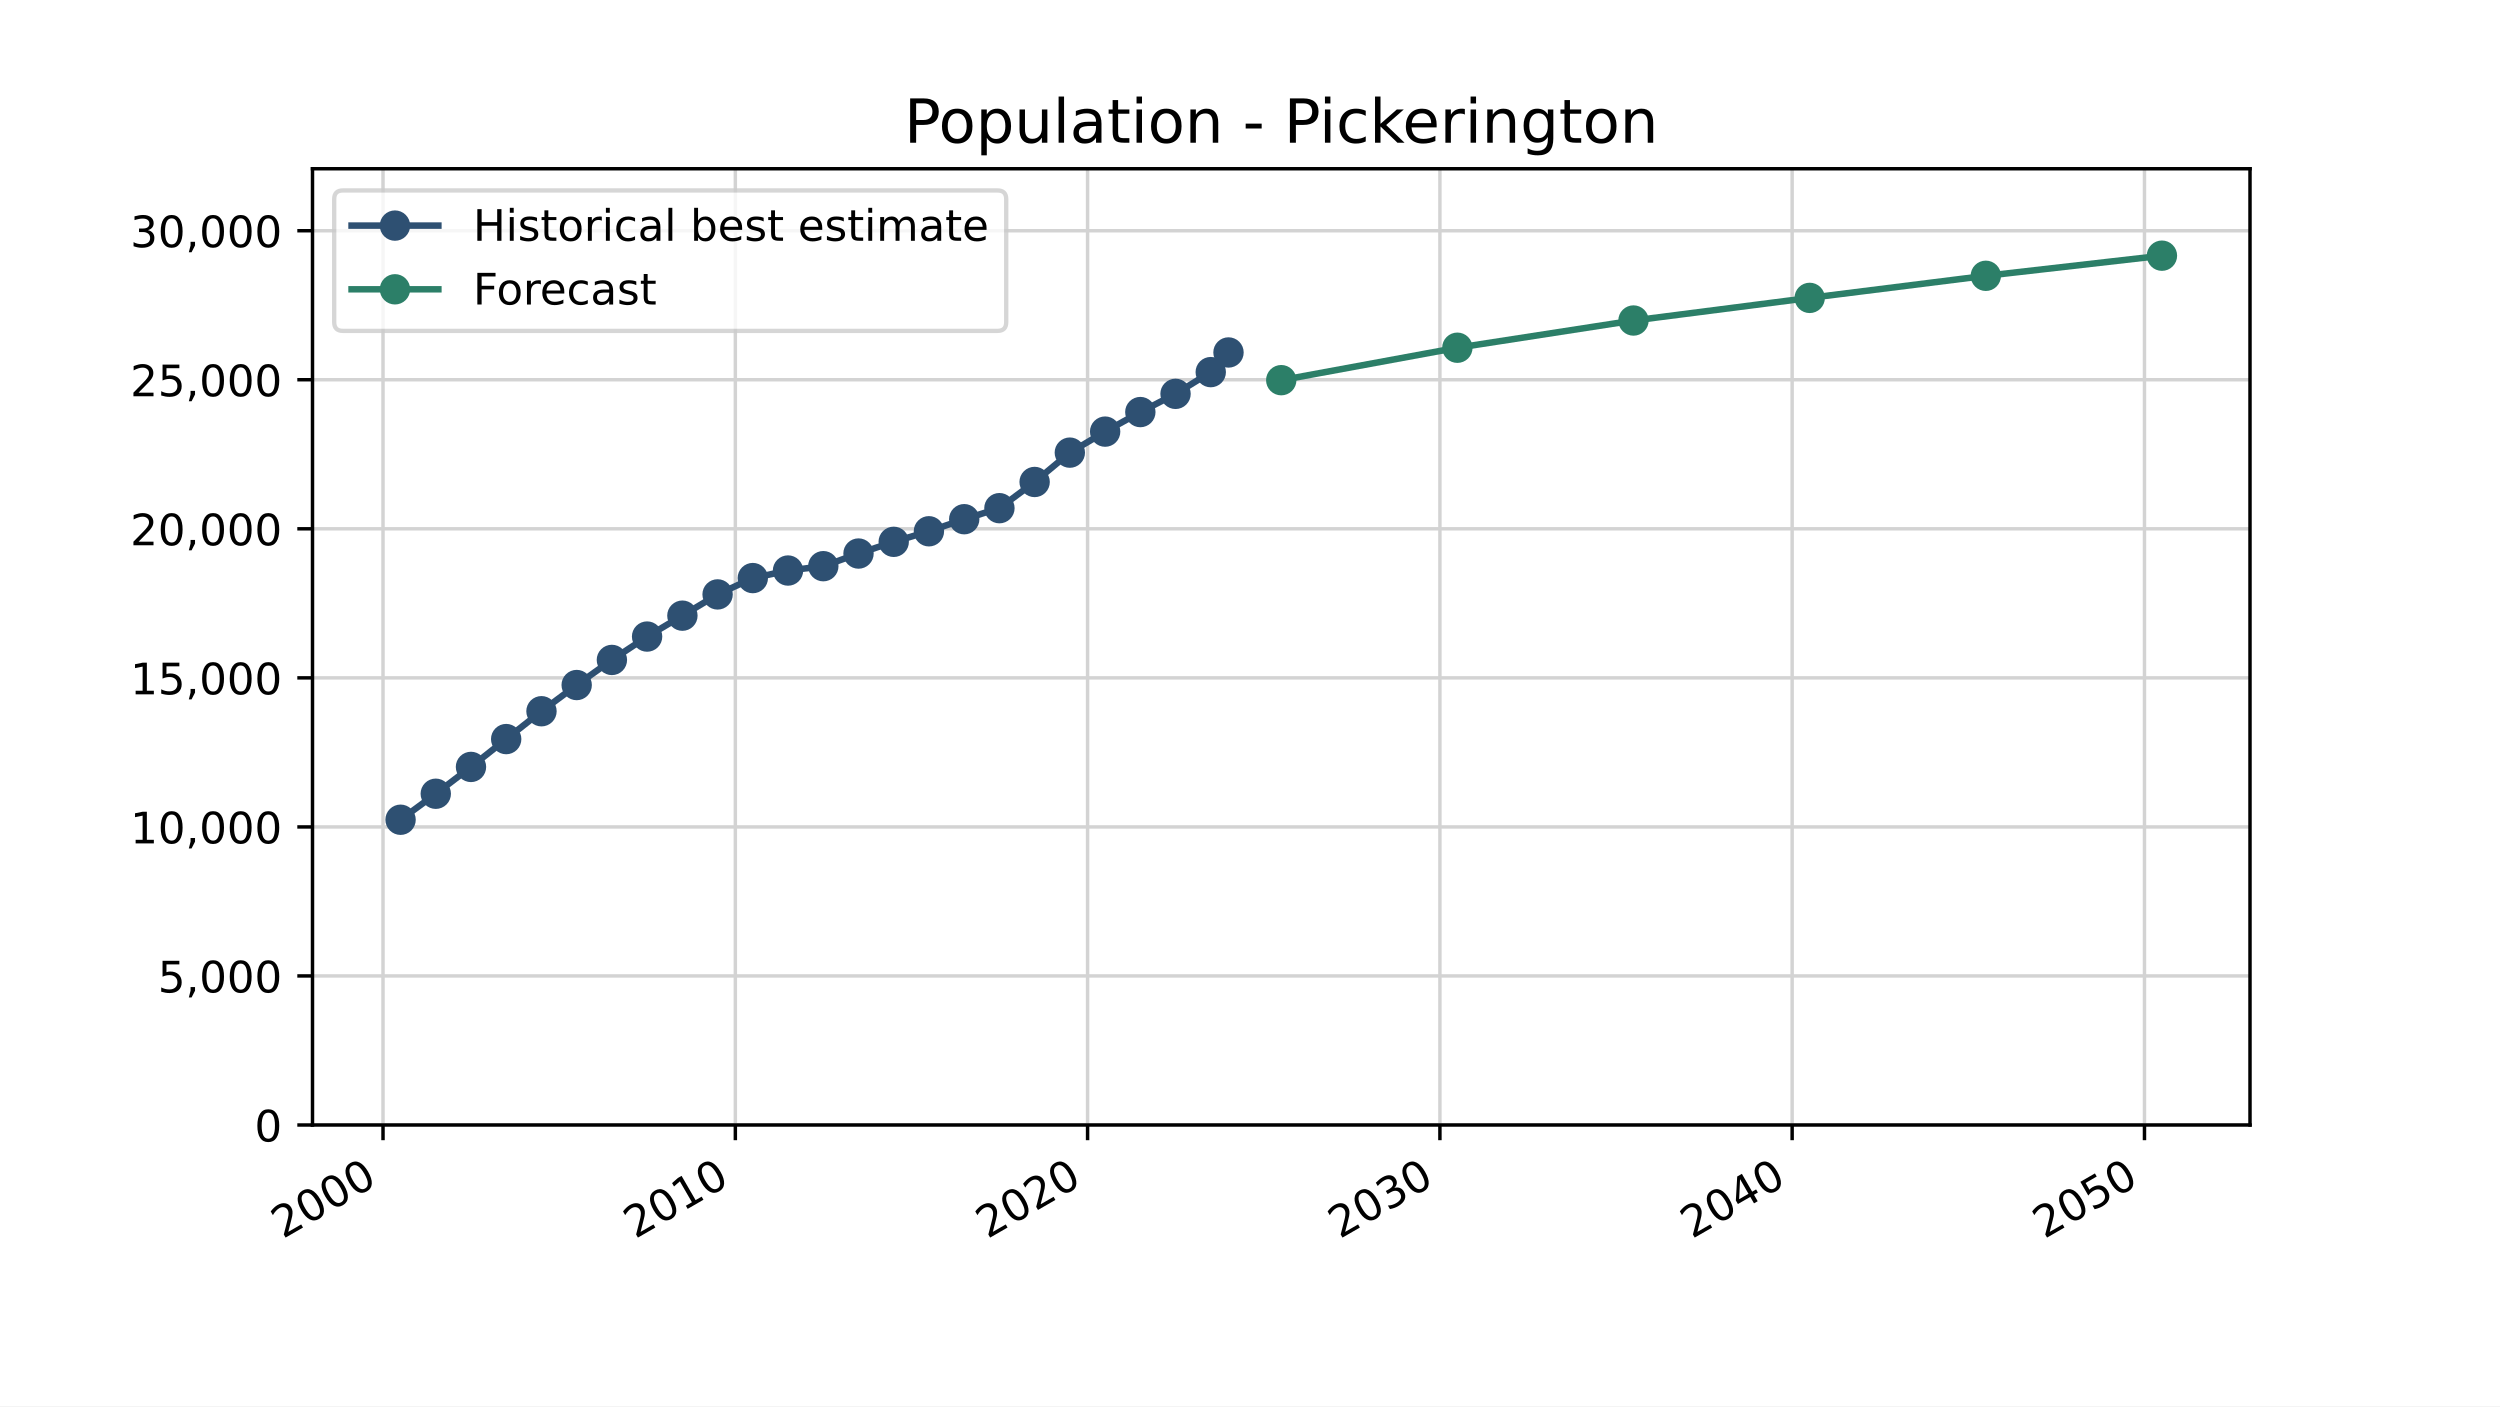
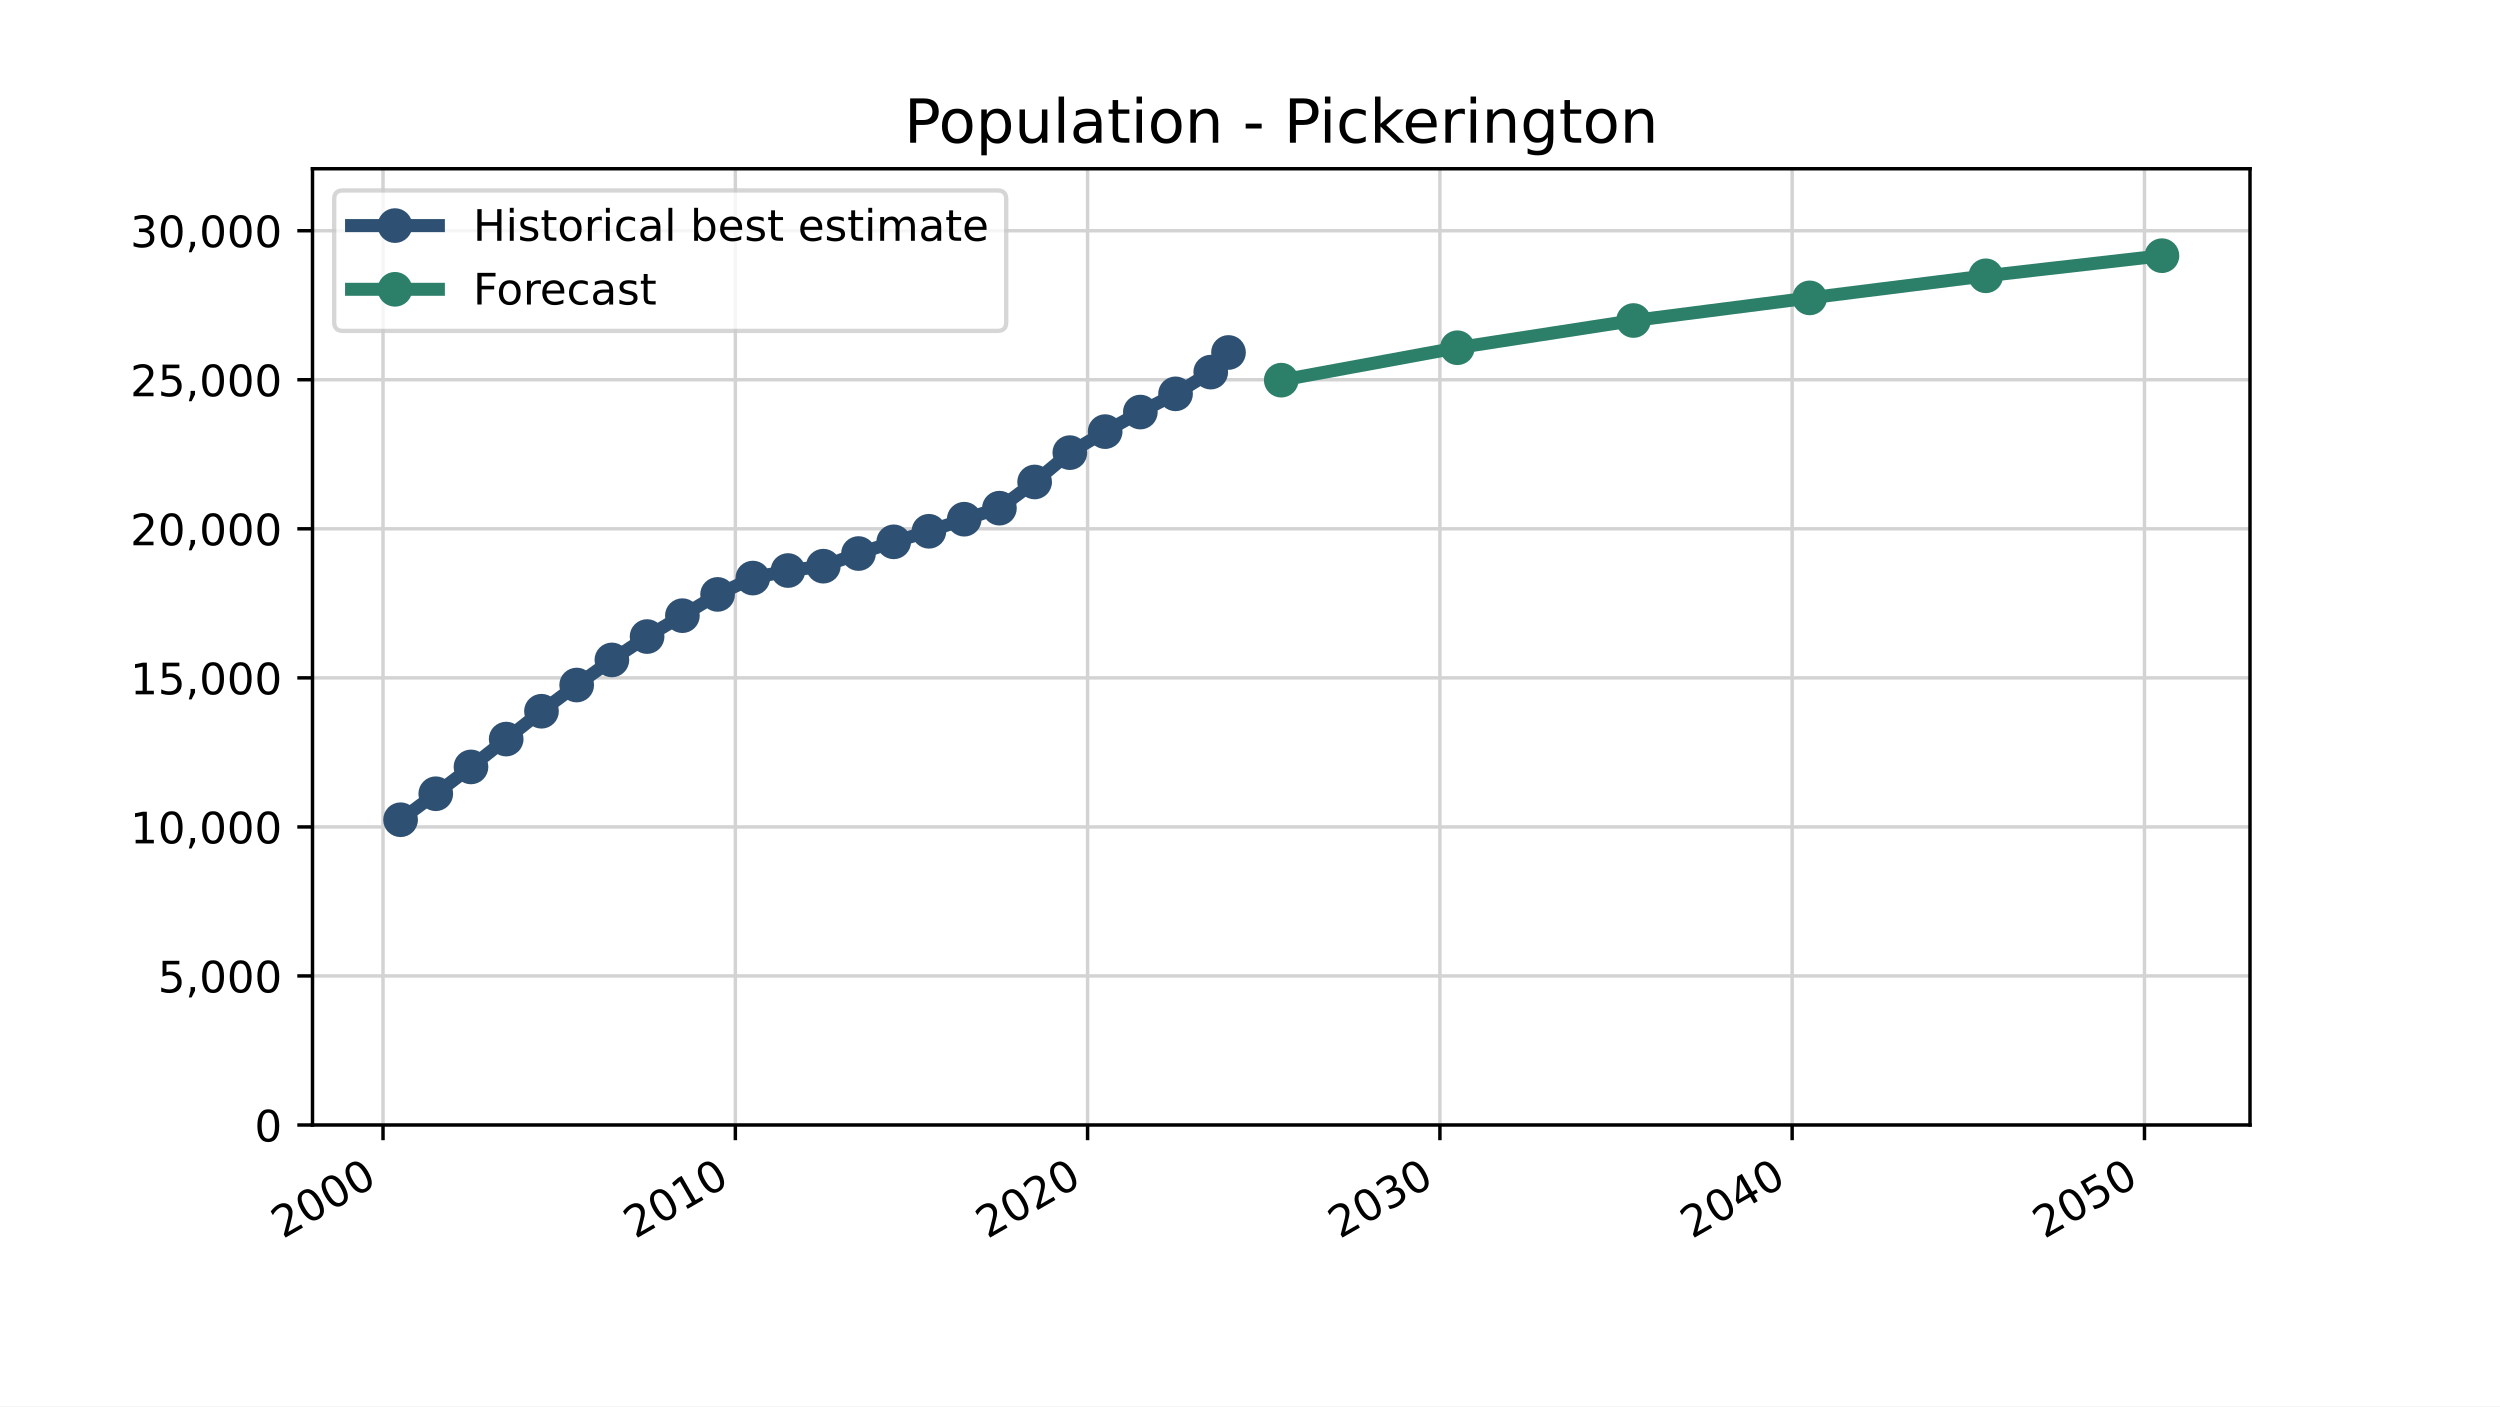
<svg xmlns="http://www.w3.org/2000/svg" xmlns:xlink="http://www.w3.org/1999/xlink" width="576pt" height="324pt" viewBox="0 0 576 324" version="1.1">
  <defs>
    <style type="text/css">*{stroke-linejoin: round; stroke-linecap: butt}</style>
  </defs>
  <g id="figure_1">
    <g id="patch_1">
      <path d="M 0 324  L 576 324  L 576 0  L 0 0  z " style="fill: #ffffff" />
    </g>
    <g id="axes_1">
      <g id="patch_2">
        <path d="M 72 259.2  L 518.4 259.2  L 518.4 38.88  L 72 38.88  z " style="fill: #ffffff" />
      </g>
      <g id="matplotlib.axis_1">
        <g id="xtick_1">
          <g id="line2d_1">
-             <path d="M 88.247 259.2  L 88.247 38.88  " clip-path="url(#pfc9cbbe2e2)" style="fill: none; stroke: #d3d3d3; stroke-width: 0.8; stroke-linecap: square" />
+             <path d="M 88.247 259.2  L 88.247 38.88  " clip-path="url(#p6ef41c0eb7)" style="fill: none; stroke: #d3d3d3; stroke-width: 0.8; stroke-linecap: square" />
          </g>
          <g id="line2d_2">
            <defs>
-               <path id="m7c7df14b4e" d="M 0 0  L 0 3.5  " style="stroke: #000000; stroke-width: 0.8" />
+               <path id="m527f7fe3bf" d="M 0 0  L 0 3.5  " style="stroke: #000000; stroke-width: 0.8" />
            </defs>
            <g>
-               <use xlink:href="#m7c7df14b4e" x="88.247" y="259.2" style="stroke: #000000; stroke-width: 0.8" />
+               <use xlink:href="#m527f7fe3bf" x="88.247" y="259.2" style="stroke: #000000; stroke-width: 0.8" />
            </g>
          </g>
          <g id="text_1">
            <g transform="translate(65.16631 285.5054) rotate(-30) scale(0.1 -0.1)">
              <defs>
                <path id="DejaVuSans-32" d="M 1228 531  L 3431 531  L 3431 0  L 469 0  L 469 531  Q 828 903 1448 1529  Q 2069 2156 2228 2338  Q 2531 2678 2651 2914  Q 2772 3150 2772 3378  Q 2772 3750 2511 3984  Q 2250 4219 1831 4219  Q 1534 4219 1204 4116  Q 875 4013 500 3803  L 500 4441  Q 881 4594 1212 4672  Q 1544 4750 1819 4750  Q 2544 4750 2975 4387  Q 3406 4025 3406 3419  Q 3406 3131 3298 2873  Q 3191 2616 2906 2266  Q 2828 2175 2409 1742  Q 1991 1309 1228 531  z " transform="scale(0.015625)" />
                <path id="DejaVuSans-30" d="M 2034 4250  Q 1547 4250 1301 3770  Q 1056 3291 1056 2328  Q 1056 1369 1301 889  Q 1547 409 2034 409  Q 2525 409 2770 889  Q 3016 1369 3016 2328  Q 3016 3291 2770 3770  Q 2525 4250 2034 4250  z M 2034 4750  Q 2819 4750 3233 4129  Q 3647 3509 3647 2328  Q 3647 1150 3233 529  Q 2819 -91 2034 -91  Q 1250 -91 836 529  Q 422 1150 422 2328  Q 422 3509 836 4129  Q 1250 4750 2034 4750  z " transform="scale(0.015625)" />
              </defs>
              <use xlink:href="#DejaVuSans-32" />
              <use xlink:href="#DejaVuSans-30" x="63.623" />
              <use xlink:href="#DejaVuSans-30" x="127.246" />
              <use xlink:href="#DejaVuSans-30" x="190.869" />
            </g>
          </g>
        </g>
        <g id="xtick_2">
          <g id="line2d_3">
-             <path d="M 169.423 259.2  L 169.423 38.88  " clip-path="url(#pfc9cbbe2e2)" style="fill: none; stroke: #d3d3d3; stroke-width: 0.8; stroke-linecap: square" />
+             <path d="M 169.423 259.2  L 169.423 38.88  " clip-path="url(#p6ef41c0eb7)" style="fill: none; stroke: #d3d3d3; stroke-width: 0.8; stroke-linecap: square" />
          </g>
          <g id="line2d_4">
            <g>
-               <use xlink:href="#m7c7df14b4e" x="169.423" y="259.2" style="stroke: #000000; stroke-width: 0.8" />
+               <use xlink:href="#m527f7fe3bf" x="169.423" y="259.2" style="stroke: #000000; stroke-width: 0.8" />
            </g>
          </g>
          <g id="text_2">
            <g transform="translate(146.3433 285.5054) rotate(-30) scale(0.1 -0.1)">
              <defs>
                <path id="DejaVuSans-31" d="M 794 531  L 1825 531  L 1825 4091  L 703 3866  L 703 4441  L 1819 4666  L 2450 4666  L 2450 531  L 3481 531  L 3481 0  L 794 0  L 794 531  z " transform="scale(0.015625)" />
              </defs>
              <use xlink:href="#DejaVuSans-32" />
              <use xlink:href="#DejaVuSans-30" x="63.623" />
              <use xlink:href="#DejaVuSans-31" x="127.246" />
              <use xlink:href="#DejaVuSans-30" x="190.869" />
            </g>
          </g>
        </g>
        <g id="xtick_3">
          <g id="line2d_5">
-             <path d="M 250.578 259.2  L 250.578 38.88  " clip-path="url(#pfc9cbbe2e2)" style="fill: none; stroke: #d3d3d3; stroke-width: 0.8; stroke-linecap: square" />
+             <path d="M 250.578 259.2  L 250.578 38.88  " clip-path="url(#p6ef41c0eb7)" style="fill: none; stroke: #d3d3d3; stroke-width: 0.8; stroke-linecap: square" />
          </g>
          <g id="line2d_6">
            <g>
-               <use xlink:href="#m7c7df14b4e" x="250.578" y="259.2" style="stroke: #000000; stroke-width: 0.8" />
+               <use xlink:href="#m527f7fe3bf" x="250.578" y="259.2" style="stroke: #000000; stroke-width: 0.8" />
            </g>
          </g>
          <g id="text_3">
            <g transform="translate(227.498 285.5054) rotate(-30) scale(0.1 -0.1)">
              <use xlink:href="#DejaVuSans-32" />
              <use xlink:href="#DejaVuSans-30" x="63.623" />
              <use xlink:href="#DejaVuSans-32" x="127.246" />
              <use xlink:href="#DejaVuSans-30" x="190.869" />
            </g>
          </g>
        </g>
        <g id="xtick_4">
          <g id="line2d_7">
-             <path d="M 331.755 259.2  L 331.755 38.88  " clip-path="url(#pfc9cbbe2e2)" style="fill: none; stroke: #d3d3d3; stroke-width: 0.8; stroke-linecap: square" />
+             <path d="M 331.755 259.2  L 331.755 38.88  " clip-path="url(#p6ef41c0eb7)" style="fill: none; stroke: #d3d3d3; stroke-width: 0.8; stroke-linecap: square" />
          </g>
          <g id="line2d_8">
            <g>
-               <use xlink:href="#m7c7df14b4e" x="331.755" y="259.2" style="stroke: #000000; stroke-width: 0.8" />
+               <use xlink:href="#m527f7fe3bf" x="331.755" y="259.2" style="stroke: #000000; stroke-width: 0.8" />
            </g>
          </g>
          <g id="text_4">
            <g transform="translate(308.675 285.5054) rotate(-30) scale(0.1 -0.1)">
              <defs>
                <path id="DejaVuSans-33" d="M 2597 2516  Q 3050 2419 3304 2112  Q 3559 1806 3559 1356  Q 3559 666 3084 287  Q 2609 -91 1734 -91  Q 1441 -91 1130 -33  Q 819 25 488 141  L 488 750  Q 750 597 1062 519  Q 1375 441 1716 441  Q 2309 441 2620 675  Q 2931 909 2931 1356  Q 2931 1769 2642 2001  Q 2353 2234 1838 2234  L 1294 2234  L 1294 2753  L 1863 2753  Q 2328 2753 2575 2939  Q 2822 3125 2822 3475  Q 2822 3834 2567 4026  Q 2313 4219 1838 4219  Q 1578 4219 1281 4162  Q 984 4106 628 3988  L 628 4550  Q 988 4650 1302 4700  Q 1616 4750 1894 4750  Q 2613 4750 3031 4423  Q 3450 4097 3450 3541  Q 3450 3153 3228 2886  Q 3006 2619 2597 2516  z " transform="scale(0.015625)" />
              </defs>
              <use xlink:href="#DejaVuSans-32" />
              <use xlink:href="#DejaVuSans-30" x="63.623" />
              <use xlink:href="#DejaVuSans-33" x="127.246" />
              <use xlink:href="#DejaVuSans-30" x="190.869" />
            </g>
          </g>
        </g>
        <g id="xtick_5">
          <g id="line2d_9">
-             <path d="M 412.91 259.2  L 412.91 38.88  " clip-path="url(#pfc9cbbe2e2)" style="fill: none; stroke: #d3d3d3; stroke-width: 0.8; stroke-linecap: square" />
+             <path d="M 412.91 259.2  L 412.91 38.88  " clip-path="url(#p6ef41c0eb7)" style="fill: none; stroke: #d3d3d3; stroke-width: 0.8; stroke-linecap: square" />
          </g>
          <g id="line2d_10">
            <g>
-               <use xlink:href="#m7c7df14b4e" x="412.91" y="259.2" style="stroke: #000000; stroke-width: 0.8" />
+               <use xlink:href="#m527f7fe3bf" x="412.91" y="259.2" style="stroke: #000000; stroke-width: 0.8" />
            </g>
          </g>
          <g id="text_5">
            <g transform="translate(389.8297 285.5054) rotate(-30) scale(0.1 -0.1)">
              <defs>
                <path id="DejaVuSans-34" d="M 2419 4116  L 825 1625  L 2419 1625  L 2419 4116  z M 2253 4666  L 3047 4666  L 3047 1625  L 3713 1625  L 3713 1100  L 3047 1100  L 3047 0  L 2419 0  L 2419 1100  L 313 1100  L 313 1709  L 2253 4666  z " transform="scale(0.015625)" />
              </defs>
              <use xlink:href="#DejaVuSans-32" />
              <use xlink:href="#DejaVuSans-30" x="63.623" />
              <use xlink:href="#DejaVuSans-34" x="127.246" />
              <use xlink:href="#DejaVuSans-30" x="190.869" />
            </g>
          </g>
        </g>
        <g id="xtick_6">
          <g id="line2d_11">
-             <path d="M 494.087 259.2  L 494.087 38.88  " clip-path="url(#pfc9cbbe2e2)" style="fill: none; stroke: #d3d3d3; stroke-width: 0.8; stroke-linecap: square" />
+             <path d="M 494.087 259.2  L 494.087 38.88  " clip-path="url(#p6ef41c0eb7)" style="fill: none; stroke: #d3d3d3; stroke-width: 0.8; stroke-linecap: square" />
          </g>
          <g id="line2d_12">
            <g>
-               <use xlink:href="#m7c7df14b4e" x="494.087" y="259.2" style="stroke: #000000; stroke-width: 0.8" />
+               <use xlink:href="#m527f7fe3bf" x="494.087" y="259.2" style="stroke: #000000; stroke-width: 0.8" />
            </g>
          </g>
          <g id="text_6">
            <g transform="translate(471.0067 285.5054) rotate(-30) scale(0.1 -0.1)">
              <defs>
                <path id="DejaVuSans-35" d="M 691 4666  L 3169 4666  L 3169 4134  L 1269 4134  L 1269 2991  Q 1406 3038 1543 3061  Q 1681 3084 1819 3084  Q 2600 3084 3056 2656  Q 3513 2228 3513 1497  Q 3513 744 3044 326  Q 2575 -91 1722 -91  Q 1428 -91 1123 -41  Q 819 9 494 109  L 494 744  Q 775 591 1075 516  Q 1375 441 1709 441  Q 2250 441 2565 725  Q 2881 1009 2881 1497  Q 2881 1984 2565 2268  Q 2250 2553 1709 2553  Q 1456 2553 1204 2497  Q 953 2441 691 2322  L 691 4666  z " transform="scale(0.015625)" />
              </defs>
              <use xlink:href="#DejaVuSans-32" />
              <use xlink:href="#DejaVuSans-30" x="63.623" />
              <use xlink:href="#DejaVuSans-35" x="127.246" />
              <use xlink:href="#DejaVuSans-30" x="190.869" />
            </g>
          </g>
        </g>
      </g>
      <g id="matplotlib.axis_2">
        <g id="ytick_1">
          <g id="line2d_13">
-             <path d="M 72 259.2  L 518.4 259.2  " clip-path="url(#pfc9cbbe2e2)" style="fill: none; stroke: #d3d3d3; stroke-width: 0.8; stroke-linecap: square" />
+             <path d="M 72 259.2  L 518.4 259.2  " clip-path="url(#p6ef41c0eb7)" style="fill: none; stroke: #d3d3d3; stroke-width: 0.8; stroke-linecap: square" />
          </g>
          <g id="line2d_14">
            <defs>
-               <path id="m3e426e1f25" d="M 0 0  L -3.5 0  " style="stroke: #000000; stroke-width: 0.8" />
+               <path id="m63f57c70f0" d="M 0 0  L -3.5 0  " style="stroke: #000000; stroke-width: 0.8" />
            </defs>
            <g>
-               <use xlink:href="#m3e426e1f25" x="72" y="259.2" style="stroke: #000000; stroke-width: 0.8" />
+               <use xlink:href="#m63f57c70f0" x="72" y="259.2" style="stroke: #000000; stroke-width: 0.8" />
            </g>
          </g>
          <g id="text_7">
            <g transform="translate(58.6375 262.9992) scale(0.1 -0.1)">
              <use xlink:href="#DejaVuSans-30" />
            </g>
          </g>
        </g>
        <g id="ytick_2">
          <g id="line2d_15">
-             <path d="M 72 224.859  L 518.4 224.859  " clip-path="url(#pfc9cbbe2e2)" style="fill: none; stroke: #d3d3d3; stroke-width: 0.8; stroke-linecap: square" />
+             <path d="M 72 224.859  L 518.4 224.859  " clip-path="url(#p6ef41c0eb7)" style="fill: none; stroke: #d3d3d3; stroke-width: 0.8; stroke-linecap: square" />
          </g>
          <g id="line2d_16">
            <g>
-               <use xlink:href="#m3e426e1f25" x="72" y="224.859" style="stroke: #000000; stroke-width: 0.8" />
+               <use xlink:href="#m63f57c70f0" x="72" y="224.859" style="stroke: #000000; stroke-width: 0.8" />
            </g>
          </g>
          <g id="text_8">
            <g transform="translate(36.37188 228.6581) scale(0.1 -0.1)">
              <defs>
                <path id="DejaVuSans-2c" d="M 750 794  L 1409 794  L 1409 256  L 897 -744  L 494 -744  L 750 256  L 750 794  z " transform="scale(0.015625)" />
              </defs>
              <use xlink:href="#DejaVuSans-35" />
              <use xlink:href="#DejaVuSans-2c" x="63.623" />
              <use xlink:href="#DejaVuSans-30" x="95.41" />
              <use xlink:href="#DejaVuSans-30" x="159.033" />
              <use xlink:href="#DejaVuSans-30" x="222.656" />
            </g>
          </g>
        </g>
        <g id="ytick_3">
          <g id="line2d_17">
-             <path d="M 72 190.518  L 518.4 190.518  " clip-path="url(#pfc9cbbe2e2)" style="fill: none; stroke: #d3d3d3; stroke-width: 0.8; stroke-linecap: square" />
+             <path d="M 72 190.518  L 518.4 190.518  " clip-path="url(#p6ef41c0eb7)" style="fill: none; stroke: #d3d3d3; stroke-width: 0.8; stroke-linecap: square" />
          </g>
          <g id="line2d_18">
            <g>
-               <use xlink:href="#m3e426e1f25" x="72" y="190.518" style="stroke: #000000; stroke-width: 0.8" />
+               <use xlink:href="#m63f57c70f0" x="72" y="190.518" style="stroke: #000000; stroke-width: 0.8" />
            </g>
          </g>
          <g id="text_9">
            <g transform="translate(30.00937 194.3171) scale(0.1 -0.1)">
              <use xlink:href="#DejaVuSans-31" />
              <use xlink:href="#DejaVuSans-30" x="63.623" />
              <use xlink:href="#DejaVuSans-2c" x="127.246" />
              <use xlink:href="#DejaVuSans-30" x="159.033" />
              <use xlink:href="#DejaVuSans-30" x="222.656" />
              <use xlink:href="#DejaVuSans-30" x="286.279" />
            </g>
          </g>
        </g>
        <g id="ytick_4">
          <g id="line2d_19">
-             <path d="M 72 156.177  L 518.4 156.177  " clip-path="url(#pfc9cbbe2e2)" style="fill: none; stroke: #d3d3d3; stroke-width: 0.8; stroke-linecap: square" />
+             <path d="M 72 156.177  L 518.4 156.177  " clip-path="url(#p6ef41c0eb7)" style="fill: none; stroke: #d3d3d3; stroke-width: 0.8; stroke-linecap: square" />
          </g>
          <g id="line2d_20">
            <g>
-               <use xlink:href="#m3e426e1f25" x="72" y="156.177" style="stroke: #000000; stroke-width: 0.8" />
+               <use xlink:href="#m63f57c70f0" x="72" y="156.177" style="stroke: #000000; stroke-width: 0.8" />
            </g>
          </g>
          <g id="text_10">
            <g transform="translate(30.00937 159.976) scale(0.1 -0.1)">
              <use xlink:href="#DejaVuSans-31" />
              <use xlink:href="#DejaVuSans-35" x="63.623" />
              <use xlink:href="#DejaVuSans-2c" x="127.246" />
              <use xlink:href="#DejaVuSans-30" x="159.033" />
              <use xlink:href="#DejaVuSans-30" x="222.656" />
              <use xlink:href="#DejaVuSans-30" x="286.279" />
            </g>
          </g>
        </g>
        <g id="ytick_5">
          <g id="line2d_21">
-             <path d="M 72 121.836  L 518.4 121.836  " clip-path="url(#pfc9cbbe2e2)" style="fill: none; stroke: #d3d3d3; stroke-width: 0.8; stroke-linecap: square" />
+             <path d="M 72 121.836  L 518.4 121.836  " clip-path="url(#p6ef41c0eb7)" style="fill: none; stroke: #d3d3d3; stroke-width: 0.8; stroke-linecap: square" />
          </g>
          <g id="line2d_22">
            <g>
-               <use xlink:href="#m3e426e1f25" x="72" y="121.836" style="stroke: #000000; stroke-width: 0.8" />
+               <use xlink:href="#m63f57c70f0" x="72" y="121.836" style="stroke: #000000; stroke-width: 0.8" />
            </g>
          </g>
          <g id="text_11">
            <g transform="translate(30.00937 125.6349) scale(0.1 -0.1)">
              <use xlink:href="#DejaVuSans-32" />
              <use xlink:href="#DejaVuSans-30" x="63.623" />
              <use xlink:href="#DejaVuSans-2c" x="127.246" />
              <use xlink:href="#DejaVuSans-30" x="159.033" />
              <use xlink:href="#DejaVuSans-30" x="222.656" />
              <use xlink:href="#DejaVuSans-30" x="286.279" />
            </g>
          </g>
        </g>
        <g id="ytick_6">
          <g id="line2d_23">
-             <path d="M 72 87.495  L 518.4 87.495  " clip-path="url(#pfc9cbbe2e2)" style="fill: none; stroke: #d3d3d3; stroke-width: 0.8; stroke-linecap: square" />
+             <path d="M 72 87.495  L 518.4 87.495  " clip-path="url(#p6ef41c0eb7)" style="fill: none; stroke: #d3d3d3; stroke-width: 0.8; stroke-linecap: square" />
          </g>
          <g id="line2d_24">
            <g>
-               <use xlink:href="#m3e426e1f25" x="72" y="87.495" style="stroke: #000000; stroke-width: 0.8" />
+               <use xlink:href="#m63f57c70f0" x="72" y="87.495" style="stroke: #000000; stroke-width: 0.8" />
            </g>
          </g>
          <g id="text_12">
            <g transform="translate(30.00937 91.29382) scale(0.1 -0.1)">
              <use xlink:href="#DejaVuSans-32" />
              <use xlink:href="#DejaVuSans-35" x="63.623" />
              <use xlink:href="#DejaVuSans-2c" x="127.246" />
              <use xlink:href="#DejaVuSans-30" x="159.033" />
              <use xlink:href="#DejaVuSans-30" x="222.656" />
              <use xlink:href="#DejaVuSans-30" x="286.279" />
            </g>
          </g>
        </g>
        <g id="ytick_7">
          <g id="line2d_25">
-             <path d="M 72 53.154  L 518.4 53.154  " clip-path="url(#pfc9cbbe2e2)" style="fill: none; stroke: #d3d3d3; stroke-width: 0.8; stroke-linecap: square" />
+             <path d="M 72 53.154  L 518.4 53.154  " clip-path="url(#p6ef41c0eb7)" style="fill: none; stroke: #d3d3d3; stroke-width: 0.8; stroke-linecap: square" />
          </g>
          <g id="line2d_26">
            <g>
-               <use xlink:href="#m3e426e1f25" x="72" y="53.154" style="stroke: #000000; stroke-width: 0.8" />
+               <use xlink:href="#m63f57c70f0" x="72" y="53.154" style="stroke: #000000; stroke-width: 0.8" />
            </g>
          </g>
          <g id="text_13">
            <g transform="translate(30.00937 56.95275) scale(0.1 -0.1)">
              <use xlink:href="#DejaVuSans-33" />
              <use xlink:href="#DejaVuSans-30" x="63.623" />
              <use xlink:href="#DejaVuSans-2c" x="127.246" />
              <use xlink:href="#DejaVuSans-30" x="159.033" />
              <use xlink:href="#DejaVuSans-30" x="222.656" />
              <use xlink:href="#DejaVuSans-30" x="286.279" />
            </g>
          </g>
        </g>
      </g>
      <g id="line2d_27">
-         <path d="M 92.291 188.869  L 100.402 182.88  L 108.513 176.699  L 116.624 170.284  L 124.757 163.869  L 132.868 157.832  L 140.979 152.049  L 149.09 146.664  L 157.224 141.85  L 165.335 136.953  L 173.446 133.189  L 181.557 131.451  L 189.69 130.448  L 197.801 127.536  L 205.912 124.837  L 214.023 122.406  L 222.156 119.624  L 230.267 117.083  L 238.378 111.046  L 246.489 104.287  L 254.623 99.445  L 262.734 94.94  L 270.845 90.743  L 278.956 85.736  L 283.045 81.21  " clip-path="url(#pfc9cbbe2e2)" style="fill: none; stroke: #2e5072; stroke-width: 1.5; stroke-linecap: square" />
+         <path d="M 92.291 188.869  L 100.402 182.88  L 108.513 176.699  L 116.624 170.284  L 124.757 163.869  L 132.868 157.832  L 140.979 152.049  L 149.09 146.664  L 157.224 141.85  L 165.335 136.953  L 173.446 133.189  L 181.557 131.451  L 189.69 130.448  L 197.801 127.536  L 205.912 124.837  L 214.023 122.406  L 222.156 119.624  L 230.267 117.083  L 238.378 111.046  L 246.489 104.287  L 254.623 99.445  L 262.734 94.94  L 270.845 90.743  L 278.956 85.736  L 283.045 81.21  " clip-path="url(#p6ef41c0eb7)" style="fill: none; stroke: #2e5072; stroke-width: 3; stroke-linecap: square" />
        <defs>
-           <path id="me9f9690ebe" d="M 0 3  C 0.796 3 1.559 2.684 2.121 2.121  C 2.684 1.559 3 0.796 3 0  C 3 -0.796 2.684 -1.559 2.121 -2.121  C 1.559 -2.684 0.796 -3 0 -3  C -0.796 -3 -1.559 -2.684 -2.121 -2.121  C -2.684 -1.559 -3 -0.796 -3 0  C -3 0.796 -2.684 1.559 -2.121 2.121  C -1.559 2.684 -0.796 3 0 3  z " style="stroke: #2e5072" />
+           <path id="m0a4b3187f5" d="M 0 3.5  C 0.928 3.5 1.819 3.131 2.475 2.475  C 3.131 1.819 3.5 0.928 3.5 0  C 3.5 -0.928 3.131 -1.819 2.475 -2.475  C 1.819 -3.131 0.928 -3.5 0 -3.5  C -0.928 -3.5 -1.819 -3.131 -2.475 -2.475  C -3.131 -1.819 -3.5 -0.928 -3.5 0  C -3.5 0.928 -3.131 1.819 -2.475 2.475  C -1.819 3.131 -0.928 3.5 0 3.5  z " style="stroke: #2e5072" />
        </defs>
-         <g clip-path="url(#pfc9cbbe2e2)">
-           <use xlink:href="#me9f9690ebe" x="92.291" y="188.869" style="fill: #2e5072; stroke: #2e5072" />
-           <use xlink:href="#me9f9690ebe" x="100.402" y="182.88" style="fill: #2e5072; stroke: #2e5072" />
-           <use xlink:href="#me9f9690ebe" x="108.513" y="176.699" style="fill: #2e5072; stroke: #2e5072" />
-           <use xlink:href="#me9f9690ebe" x="116.624" y="170.284" style="fill: #2e5072; stroke: #2e5072" />
-           <use xlink:href="#me9f9690ebe" x="124.757" y="163.869" style="fill: #2e5072; stroke: #2e5072" />
-           <use xlink:href="#me9f9690ebe" x="132.868" y="157.832" style="fill: #2e5072; stroke: #2e5072" />
-           <use xlink:href="#me9f9690ebe" x="140.979" y="152.049" style="fill: #2e5072; stroke: #2e5072" />
-           <use xlink:href="#me9f9690ebe" x="149.09" y="146.664" style="fill: #2e5072; stroke: #2e5072" />
-           <use xlink:href="#me9f9690ebe" x="157.224" y="141.85" style="fill: #2e5072; stroke: #2e5072" />
-           <use xlink:href="#me9f9690ebe" x="165.335" y="136.953" style="fill: #2e5072; stroke: #2e5072" />
-           <use xlink:href="#me9f9690ebe" x="173.446" y="133.189" style="fill: #2e5072; stroke: #2e5072" />
-           <use xlink:href="#me9f9690ebe" x="181.557" y="131.451" style="fill: #2e5072; stroke: #2e5072" />
-           <use xlink:href="#me9f9690ebe" x="189.69" y="130.448" style="fill: #2e5072; stroke: #2e5072" />
-           <use xlink:href="#me9f9690ebe" x="197.801" y="127.536" style="fill: #2e5072; stroke: #2e5072" />
-           <use xlink:href="#me9f9690ebe" x="205.912" y="124.837" style="fill: #2e5072; stroke: #2e5072" />
-           <use xlink:href="#me9f9690ebe" x="214.023" y="122.406" style="fill: #2e5072; stroke: #2e5072" />
-           <use xlink:href="#me9f9690ebe" x="222.156" y="119.624" style="fill: #2e5072; stroke: #2e5072" />
-           <use xlink:href="#me9f9690ebe" x="230.267" y="117.083" style="fill: #2e5072; stroke: #2e5072" />
-           <use xlink:href="#me9f9690ebe" x="238.378" y="111.046" style="fill: #2e5072; stroke: #2e5072" />
-           <use xlink:href="#me9f9690ebe" x="246.489" y="104.287" style="fill: #2e5072; stroke: #2e5072" />
-           <use xlink:href="#me9f9690ebe" x="254.623" y="99.445" style="fill: #2e5072; stroke: #2e5072" />
-           <use xlink:href="#me9f9690ebe" x="262.734" y="94.94" style="fill: #2e5072; stroke: #2e5072" />
-           <use xlink:href="#me9f9690ebe" x="270.845" y="90.743" style="fill: #2e5072; stroke: #2e5072" />
-           <use xlink:href="#me9f9690ebe" x="278.956" y="85.736" style="fill: #2e5072; stroke: #2e5072" />
-           <use xlink:href="#me9f9690ebe" x="283.045" y="81.21" style="fill: #2e5072; stroke: #2e5072" />
+         <g clip-path="url(#p6ef41c0eb7)">
+           <use xlink:href="#m0a4b3187f5" x="92.291" y="188.869" style="fill: #2e5072; stroke: #2e5072" />
+           <use xlink:href="#m0a4b3187f5" x="100.402" y="182.88" style="fill: #2e5072; stroke: #2e5072" />
+           <use xlink:href="#m0a4b3187f5" x="108.513" y="176.699" style="fill: #2e5072; stroke: #2e5072" />
+           <use xlink:href="#m0a4b3187f5" x="116.624" y="170.284" style="fill: #2e5072; stroke: #2e5072" />
+           <use xlink:href="#m0a4b3187f5" x="124.757" y="163.869" style="fill: #2e5072; stroke: #2e5072" />
+           <use xlink:href="#m0a4b3187f5" x="132.868" y="157.832" style="fill: #2e5072; stroke: #2e5072" />
+           <use xlink:href="#m0a4b3187f5" x="140.979" y="152.049" style="fill: #2e5072; stroke: #2e5072" />
+           <use xlink:href="#m0a4b3187f5" x="149.09" y="146.664" style="fill: #2e5072; stroke: #2e5072" />
+           <use xlink:href="#m0a4b3187f5" x="157.224" y="141.85" style="fill: #2e5072; stroke: #2e5072" />
+           <use xlink:href="#m0a4b3187f5" x="165.335" y="136.953" style="fill: #2e5072; stroke: #2e5072" />
+           <use xlink:href="#m0a4b3187f5" x="173.446" y="133.189" style="fill: #2e5072; stroke: #2e5072" />
+           <use xlink:href="#m0a4b3187f5" x="181.557" y="131.451" style="fill: #2e5072; stroke: #2e5072" />
+           <use xlink:href="#m0a4b3187f5" x="189.69" y="130.448" style="fill: #2e5072; stroke: #2e5072" />
+           <use xlink:href="#m0a4b3187f5" x="197.801" y="127.536" style="fill: #2e5072; stroke: #2e5072" />
+           <use xlink:href="#m0a4b3187f5" x="205.912" y="124.837" style="fill: #2e5072; stroke: #2e5072" />
+           <use xlink:href="#m0a4b3187f5" x="214.023" y="122.406" style="fill: #2e5072; stroke: #2e5072" />
+           <use xlink:href="#m0a4b3187f5" x="222.156" y="119.624" style="fill: #2e5072; stroke: #2e5072" />
+           <use xlink:href="#m0a4b3187f5" x="230.267" y="117.083" style="fill: #2e5072; stroke: #2e5072" />
+           <use xlink:href="#m0a4b3187f5" x="238.378" y="111.046" style="fill: #2e5072; stroke: #2e5072" />
+           <use xlink:href="#m0a4b3187f5" x="246.489" y="104.287" style="fill: #2e5072; stroke: #2e5072" />
+           <use xlink:href="#m0a4b3187f5" x="254.623" y="99.445" style="fill: #2e5072; stroke: #2e5072" />
+           <use xlink:href="#m0a4b3187f5" x="262.734" y="94.94" style="fill: #2e5072; stroke: #2e5072" />
+           <use xlink:href="#m0a4b3187f5" x="270.845" y="90.743" style="fill: #2e5072; stroke: #2e5072" />
+           <use xlink:href="#m0a4b3187f5" x="278.956" y="85.736" style="fill: #2e5072; stroke: #2e5072" />
+           <use xlink:href="#m0a4b3187f5" x="283.045" y="81.21" style="fill: #2e5072; stroke: #2e5072" />
        </g>
      </g>
      <g id="line2d_28">
-         <path d="M 295.2 87.591  L 335.777 80.118  L 376.355 73.847  L 416.954 68.634  L 457.532 63.545  L 498.109 58.909  " clip-path="url(#pfc9cbbe2e2)" style="fill: none; stroke: #2c7f68; stroke-width: 1.5; stroke-linecap: square" />
+         <path d="M 295.2 87.591  L 335.777 80.118  L 376.355 73.847  L 416.954 68.634  L 457.532 63.545  L 498.109 58.909  " clip-path="url(#p6ef41c0eb7)" style="fill: none; stroke: #2c7f68; stroke-width: 3; stroke-linecap: square" />
        <defs>
-           <path id="mb230b820d9" d="M 0 3  C 0.796 3 1.559 2.684 2.121 2.121  C 2.684 1.559 3 0.796 3 0  C 3 -0.796 2.684 -1.559 2.121 -2.121  C 1.559 -2.684 0.796 -3 0 -3  C -0.796 -3 -1.559 -2.684 -2.121 -2.121  C -2.684 -1.559 -3 -0.796 -3 0  C -3 0.796 -2.684 1.559 -2.121 2.121  C -1.559 2.684 -0.796 3 0 3  z " style="stroke: #2c7f68" />
+           <path id="maae6464ab5" d="M 0 3.5  C 0.928 3.5 1.819 3.131 2.475 2.475  C 3.131 1.819 3.5 0.928 3.5 0  C 3.5 -0.928 3.131 -1.819 2.475 -2.475  C 1.819 -3.131 0.928 -3.5 0 -3.5  C -0.928 -3.5 -1.819 -3.131 -2.475 -2.475  C -3.131 -1.819 -3.5 -0.928 -3.5 0  C -3.5 0.928 -3.131 1.819 -2.475 2.475  C -1.819 3.131 -0.928 3.5 0 3.5  z " style="stroke: #2c7f68" />
        </defs>
-         <g clip-path="url(#pfc9cbbe2e2)">
-           <use xlink:href="#mb230b820d9" x="295.2" y="87.591" style="fill: #2c7f68; stroke: #2c7f68" />
-           <use xlink:href="#mb230b820d9" x="335.777" y="80.118" style="fill: #2c7f68; stroke: #2c7f68" />
-           <use xlink:href="#mb230b820d9" x="376.355" y="73.847" style="fill: #2c7f68; stroke: #2c7f68" />
-           <use xlink:href="#mb230b820d9" x="416.954" y="68.634" style="fill: #2c7f68; stroke: #2c7f68" />
-           <use xlink:href="#mb230b820d9" x="457.532" y="63.545" style="fill: #2c7f68; stroke: #2c7f68" />
-           <use xlink:href="#mb230b820d9" x="498.109" y="58.909" style="fill: #2c7f68; stroke: #2c7f68" />
+         <g clip-path="url(#p6ef41c0eb7)">
+           <use xlink:href="#maae6464ab5" x="295.2" y="87.591" style="fill: #2c7f68; stroke: #2c7f68" />
+           <use xlink:href="#maae6464ab5" x="335.777" y="80.118" style="fill: #2c7f68; stroke: #2c7f68" />
+           <use xlink:href="#maae6464ab5" x="376.355" y="73.847" style="fill: #2c7f68; stroke: #2c7f68" />
+           <use xlink:href="#maae6464ab5" x="416.954" y="68.634" style="fill: #2c7f68; stroke: #2c7f68" />
+           <use xlink:href="#maae6464ab5" x="457.532" y="63.545" style="fill: #2c7f68; stroke: #2c7f68" />
+           <use xlink:href="#maae6464ab5" x="498.109" y="58.909" style="fill: #2c7f68; stroke: #2c7f68" />
        </g>
      </g>
      <g id="patch_3">
        <path d="M 72 259.2  L 72 38.88  " style="fill: none; stroke: #000000; stroke-width: 0.8; stroke-linejoin: miter; stroke-linecap: square" />
      </g>
      <g id="patch_4">
        <path d="M 518.4 259.2  L 518.4 38.88  " style="fill: none; stroke: #000000; stroke-width: 0.8; stroke-linejoin: miter; stroke-linecap: square" />
      </g>
      <g id="patch_5">
        <path d="M 72 259.2  L 518.4 259.2  " style="fill: none; stroke: #000000; stroke-width: 0.8; stroke-linejoin: miter; stroke-linecap: square" />
      </g>
      <g id="patch_6">
        <path d="M 72 38.88  L 518.4 38.88  " style="fill: none; stroke: #000000; stroke-width: 0.8; stroke-linejoin: miter; stroke-linecap: square" />
      </g>
      <g id="text_14">
        <g transform="translate(208.3223 32.88) scale(0.14 -0.14)">
          <defs>
            <path id="DejaVuSans-50" d="M 1259 4147  L 1259 2394  L 2053 2394  Q 2494 2394 2734 2622  Q 2975 2850 2975 3272  Q 2975 3691 2734 3919  Q 2494 4147 2053 4147  L 1259 4147  z M 628 4666  L 2053 4666  Q 2838 4666 3239 4311  Q 3641 3956 3641 3272  Q 3641 2581 3239 2228  Q 2838 1875 2053 1875  L 1259 1875  L 1259 0  L 628 0  L 628 4666  z " transform="scale(0.015625)" />
            <path id="DejaVuSans-6f" d="M 1959 3097  Q 1497 3097 1228 2736  Q 959 2375 959 1747  Q 959 1119 1226 758  Q 1494 397 1959 397  Q 2419 397 2687 759  Q 2956 1122 2956 1747  Q 2956 2369 2687 2733  Q 2419 3097 1959 3097  z M 1959 3584  Q 2709 3584 3137 3096  Q 3566 2609 3566 1747  Q 3566 888 3137 398  Q 2709 -91 1959 -91  Q 1206 -91 779 398  Q 353 888 353 1747  Q 353 2609 779 3096  Q 1206 3584 1959 3584  z " transform="scale(0.015625)" />
            <path id="DejaVuSans-70" d="M 1159 525  L 1159 -1331  L 581 -1331  L 581 3500  L 1159 3500  L 1159 2969  Q 1341 3281 1617 3432  Q 1894 3584 2278 3584  Q 2916 3584 3314 3078  Q 3713 2572 3713 1747  Q 3713 922 3314 415  Q 2916 -91 2278 -91  Q 1894 -91 1617 61  Q 1341 213 1159 525  z M 3116 1747  Q 3116 2381 2855 2742  Q 2594 3103 2138 3103  Q 1681 3103 1420 2742  Q 1159 2381 1159 1747  Q 1159 1113 1420 752  Q 1681 391 2138 391  Q 2594 391 2855 752  Q 3116 1113 3116 1747  z " transform="scale(0.015625)" />
            <path id="DejaVuSans-75" d="M 544 1381  L 544 3500  L 1119 3500  L 1119 1403  Q 1119 906 1312 657  Q 1506 409 1894 409  Q 2359 409 2629 706  Q 2900 1003 2900 1516  L 2900 3500  L 3475 3500  L 3475 0  L 2900 0  L 2900 538  Q 2691 219 2414 64  Q 2138 -91 1772 -91  Q 1169 -91 856 284  Q 544 659 544 1381  z M 1991 3584  L 1991 3584  z " transform="scale(0.015625)" />
            <path id="DejaVuSans-6c" d="M 603 4863  L 1178 4863  L 1178 0  L 603 0  L 603 4863  z " transform="scale(0.015625)" />
            <path id="DejaVuSans-61" d="M 2194 1759  Q 1497 1759 1228 1600  Q 959 1441 959 1056  Q 959 750 1161 570  Q 1363 391 1709 391  Q 2188 391 2477 730  Q 2766 1069 2766 1631  L 2766 1759  L 2194 1759  z M 3341 1997  L 3341 0  L 2766 0  L 2766 531  Q 2569 213 2275 61  Q 1981 -91 1556 -91  Q 1019 -91 701 211  Q 384 513 384 1019  Q 384 1609 779 1909  Q 1175 2209 1959 2209  L 2766 2209  L 2766 2266  Q 2766 2663 2505 2880  Q 2244 3097 1772 3097  Q 1472 3097 1187 3025  Q 903 2953 641 2809  L 641 3341  Q 956 3463 1253 3523  Q 1550 3584 1831 3584  Q 2591 3584 2966 3190  Q 3341 2797 3341 1997  z " transform="scale(0.015625)" />
            <path id="DejaVuSans-74" d="M 1172 4494  L 1172 3500  L 2356 3500  L 2356 3053  L 1172 3053  L 1172 1153  Q 1172 725 1289 603  Q 1406 481 1766 481  L 2356 481  L 2356 0  L 1766 0  Q 1100 0 847 248  Q 594 497 594 1153  L 594 3053  L 172 3053  L 172 3500  L 594 3500  L 594 4494  L 1172 4494  z " transform="scale(0.015625)" />
            <path id="DejaVuSans-69" d="M 603 3500  L 1178 3500  L 1178 0  L 603 0  L 603 3500  z M 603 4863  L 1178 4863  L 1178 4134  L 603 4134  L 603 4863  z " transform="scale(0.015625)" />
            <path id="DejaVuSans-6e" d="M 3513 2113  L 3513 0  L 2938 0  L 2938 2094  Q 2938 2591 2744 2837  Q 2550 3084 2163 3084  Q 1697 3084 1428 2787  Q 1159 2491 1159 1978  L 1159 0  L 581 0  L 581 3500  L 1159 3500  L 1159 2956  Q 1366 3272 1645 3428  Q 1925 3584 2291 3584  Q 2894 3584 3203 3211  Q 3513 2838 3513 2113  z " transform="scale(0.015625)" />
            <path id="DejaVuSans-20" transform="scale(0.015625)" />
            <path id="DejaVuSans-2d" d="M 313 2009  L 1997 2009  L 1997 1497  L 313 1497  L 313 2009  z " transform="scale(0.015625)" />
            <path id="DejaVuSans-63" d="M 3122 3366  L 3122 2828  Q 2878 2963 2633 3030  Q 2388 3097 2138 3097  Q 1578 3097 1268 2742  Q 959 2388 959 1747  Q 959 1106 1268 751  Q 1578 397 2138 397  Q 2388 397 2633 464  Q 2878 531 3122 666  L 3122 134  Q 2881 22 2623 -34  Q 2366 -91 2075 -91  Q 1284 -91 818 406  Q 353 903 353 1747  Q 353 2603 823 3093  Q 1294 3584 2113 3584  Q 2378 3584 2631 3529  Q 2884 3475 3122 3366  z " transform="scale(0.015625)" />
            <path id="DejaVuSans-6b" d="M 581 4863  L 1159 4863  L 1159 1991  L 2875 3500  L 3609 3500  L 1753 1863  L 3688 0  L 2938 0  L 1159 1709  L 1159 0  L 581 0  L 581 4863  z " transform="scale(0.015625)" />
            <path id="DejaVuSans-65" d="M 3597 1894  L 3597 1613  L 953 1613  Q 991 1019 1311 708  Q 1631 397 2203 397  Q 2534 397 2845 478  Q 3156 559 3463 722  L 3463 178  Q 3153 47 2828 -22  Q 2503 -91 2169 -91  Q 1331 -91 842 396  Q 353 884 353 1716  Q 353 2575 817 3079  Q 1281 3584 2069 3584  Q 2775 3584 3186 3129  Q 3597 2675 3597 1894  z M 3022 2063  Q 3016 2534 2758 2815  Q 2500 3097 2075 3097  Q 1594 3097 1305 2825  Q 1016 2553 972 2059  L 3022 2063  z " transform="scale(0.015625)" />
            <path id="DejaVuSans-72" d="M 2631 2963  Q 2534 3019 2420 3045  Q 2306 3072 2169 3072  Q 1681 3072 1420 2755  Q 1159 2438 1159 1844  L 1159 0  L 581 0  L 581 3500  L 1159 3500  L 1159 2956  Q 1341 3275 1631 3429  Q 1922 3584 2338 3584  Q 2397 3584 2469 3576  Q 2541 3569 2628 3553  L 2631 2963  z " transform="scale(0.015625)" />
            <path id="DejaVuSans-67" d="M 2906 1791  Q 2906 2416 2648 2759  Q 2391 3103 1925 3103  Q 1463 3103 1205 2759  Q 947 2416 947 1791  Q 947 1169 1205 825  Q 1463 481 1925 481  Q 2391 481 2648 825  Q 2906 1169 2906 1791  z M 3481 434  Q 3481 -459 3084 -895  Q 2688 -1331 1869 -1331  Q 1566 -1331 1297 -1286  Q 1028 -1241 775 -1147  L 775 -588  Q 1028 -725 1275 -790  Q 1522 -856 1778 -856  Q 2344 -856 2625 -561  Q 2906 -266 2906 331  L 2906 616  Q 2728 306 2450 153  Q 2172 0 1784 0  Q 1141 0 747 490  Q 353 981 353 1791  Q 353 2603 747 3093  Q 1141 3584 1784 3584  Q 2172 3584 2450 3431  Q 2728 3278 2906 2969  L 2906 3500  L 3481 3500  L 3481 434  z " transform="scale(0.015625)" />
          </defs>
          <use xlink:href="#DejaVuSans-50" />
          <use xlink:href="#DejaVuSans-6f" x="56.678" />
          <use xlink:href="#DejaVuSans-70" x="117.859" />
          <use xlink:href="#DejaVuSans-75" x="181.336" />
          <use xlink:href="#DejaVuSans-6c" x="244.715" />
          <use xlink:href="#DejaVuSans-61" x="272.498" />
          <use xlink:href="#DejaVuSans-74" x="333.777" />
          <use xlink:href="#DejaVuSans-69" x="372.986" />
          <use xlink:href="#DejaVuSans-6f" x="400.77" />
          <use xlink:href="#DejaVuSans-6e" x="461.951" />
          <use xlink:href="#DejaVuSans-20" x="525.33" />
          <use xlink:href="#DejaVuSans-2d" x="557.117" />
          <use xlink:href="#DejaVuSans-20" x="593.201" />
          <use xlink:href="#DejaVuSans-50" x="624.988" />
          <use xlink:href="#DejaVuSans-69" x="683.041" />
          <use xlink:href="#DejaVuSans-63" x="710.824" />
          <use xlink:href="#DejaVuSans-6b" x="765.805" />
          <use xlink:href="#DejaVuSans-65" x="820.09" />
          <use xlink:href="#DejaVuSans-72" x="881.613" />
          <use xlink:href="#DejaVuSans-69" x="922.727" />
          <use xlink:href="#DejaVuSans-6e" x="950.51" />
          <use xlink:href="#DejaVuSans-67" x="1013.889" />
          <use xlink:href="#DejaVuSans-74" x="1077.365" />
          <use xlink:href="#DejaVuSans-6f" x="1116.574" />
          <use xlink:href="#DejaVuSans-6e" x="1177.756" />
        </g>
      </g>
      <g id="legend_1">
        <g id="patch_7">
          <path d="M 79 76.236  L 229.831 76.236  Q 231.831 76.236 231.831 74.236  L 231.831 45.88  Q 231.831 43.88 229.831 43.88  L 79 43.88  Q 77 43.88 77 45.88  L 77 74.236  Q 77 76.236 79 76.236  z " style="fill: #ffffff; opacity: 0.8; stroke: #cccccc; stroke-linejoin: miter" />
        </g>
        <g id="line2d_29">
-           <path d="M 81 51.978  L 91 51.978  L 101 51.978  " style="fill: none; stroke: #2e5072; stroke-width: 1.5; stroke-linecap: square" />
+           <path d="M 81 51.978  L 91 51.978  L 101 51.978  " style="fill: none; stroke: #2e5072; stroke-width: 3; stroke-linecap: square" />
          <g>
-             <use xlink:href="#me9f9690ebe" x="91" y="51.978" style="fill: #2e5072; stroke: #2e5072" />
+             <use xlink:href="#m0a4b3187f5" x="91" y="51.978" style="fill: #2e5072; stroke: #2e5072" />
          </g>
        </g>
        <g id="text_15">
          <g transform="translate(109 55.47844) scale(0.1 -0.1)">
            <defs>
              <path id="DejaVuSans-48" d="M 628 4666  L 1259 4666  L 1259 2753  L 3553 2753  L 3553 4666  L 4184 4666  L 4184 0  L 3553 0  L 3553 2222  L 1259 2222  L 1259 0  L 628 0  L 628 4666  z " transform="scale(0.015625)" />
              <path id="DejaVuSans-73" d="M 2834 3397  L 2834 2853  Q 2591 2978 2328 3040  Q 2066 3103 1784 3103  Q 1356 3103 1142 2972  Q 928 2841 928 2578  Q 928 2378 1081 2264  Q 1234 2150 1697 2047  L 1894 2003  Q 2506 1872 2764 1633  Q 3022 1394 3022 966  Q 3022 478 2636 193  Q 2250 -91 1575 -91  Q 1294 -91 989 -36  Q 684 19 347 128  L 347 722  Q 666 556 975 473  Q 1284 391 1588 391  Q 1994 391 2212 530  Q 2431 669 2431 922  Q 2431 1156 2273 1281  Q 2116 1406 1581 1522  L 1381 1569  Q 847 1681 609 1914  Q 372 2147 372 2553  Q 372 3047 722 3315  Q 1072 3584 1716 3584  Q 2034 3584 2315 3537  Q 2597 3491 2834 3397  z " transform="scale(0.015625)" />
              <path id="DejaVuSans-62" d="M 3116 1747  Q 3116 2381 2855 2742  Q 2594 3103 2138 3103  Q 1681 3103 1420 2742  Q 1159 2381 1159 1747  Q 1159 1113 1420 752  Q 1681 391 2138 391  Q 2594 391 2855 752  Q 3116 1113 3116 1747  z M 1159 2969  Q 1341 3281 1617 3432  Q 1894 3584 2278 3584  Q 2916 3584 3314 3078  Q 3713 2572 3713 1747  Q 3713 922 3314 415  Q 2916 -91 2278 -91  Q 1894 -91 1617 61  Q 1341 213 1159 525  L 1159 0  L 581 0  L 581 4863  L 1159 4863  L 1159 2969  z " transform="scale(0.015625)" />
              <path id="DejaVuSans-6d" d="M 3328 2828  Q 3544 3216 3844 3400  Q 4144 3584 4550 3584  Q 5097 3584 5394 3201  Q 5691 2819 5691 2113  L 5691 0  L 5113 0  L 5113 2094  Q 5113 2597 4934 2840  Q 4756 3084 4391 3084  Q 3944 3084 3684 2787  Q 3425 2491 3425 1978  L 3425 0  L 2847 0  L 2847 2094  Q 2847 2600 2669 2842  Q 2491 3084 2119 3084  Q 1678 3084 1418 2786  Q 1159 2488 1159 1978  L 1159 0  L 581 0  L 581 3500  L 1159 3500  L 1159 2956  Q 1356 3278 1631 3431  Q 1906 3584 2284 3584  Q 2666 3584 2933 3390  Q 3200 3197 3328 2828  z " transform="scale(0.015625)" />
            </defs>
            <use xlink:href="#DejaVuSans-48" />
            <use xlink:href="#DejaVuSans-69" x="75.195" />
            <use xlink:href="#DejaVuSans-73" x="102.979" />
            <use xlink:href="#DejaVuSans-74" x="155.078" />
            <use xlink:href="#DejaVuSans-6f" x="194.287" />
            <use xlink:href="#DejaVuSans-72" x="255.469" />
            <use xlink:href="#DejaVuSans-69" x="296.582" />
            <use xlink:href="#DejaVuSans-63" x="324.365" />
            <use xlink:href="#DejaVuSans-61" x="379.346" />
            <use xlink:href="#DejaVuSans-6c" x="440.625" />
            <use xlink:href="#DejaVuSans-20" x="468.408" />
            <use xlink:href="#DejaVuSans-62" x="500.195" />
            <use xlink:href="#DejaVuSans-65" x="563.672" />
            <use xlink:href="#DejaVuSans-73" x="625.195" />
            <use xlink:href="#DejaVuSans-74" x="677.295" />
            <use xlink:href="#DejaVuSans-20" x="716.504" />
            <use xlink:href="#DejaVuSans-65" x="748.291" />
            <use xlink:href="#DejaVuSans-73" x="809.814" />
            <use xlink:href="#DejaVuSans-74" x="861.914" />
            <use xlink:href="#DejaVuSans-69" x="901.123" />
            <use xlink:href="#DejaVuSans-6d" x="928.906" />
            <use xlink:href="#DejaVuSans-61" x="1026.318" />
            <use xlink:href="#DejaVuSans-74" x="1087.598" />
            <use xlink:href="#DejaVuSans-65" x="1126.807" />
          </g>
        </g>
        <g id="line2d_30">
-           <path d="M 81 66.657  L 91 66.657  L 101 66.657  " style="fill: none; stroke: #2c7f68; stroke-width: 1.5; stroke-linecap: square" />
+           <path d="M 81 66.657  L 91 66.657  L 101 66.657  " style="fill: none; stroke: #2c7f68; stroke-width: 3; stroke-linecap: square" />
          <g>
-             <use xlink:href="#mb230b820d9" x="91" y="66.657" style="fill: #2c7f68; stroke: #2c7f68" />
+             <use xlink:href="#maae6464ab5" x="91" y="66.657" style="fill: #2c7f68; stroke: #2c7f68" />
          </g>
        </g>
        <g id="text_16">
          <g transform="translate(109 70.15656) scale(0.1 -0.1)">
            <defs>
              <path id="DejaVuSans-46" d="M 628 4666  L 3309 4666  L 3309 4134  L 1259 4134  L 1259 2759  L 3109 2759  L 3109 2228  L 1259 2228  L 1259 0  L 628 0  L 628 4666  z " transform="scale(0.015625)" />
            </defs>
            <use xlink:href="#DejaVuSans-46" />
            <use xlink:href="#DejaVuSans-6f" x="53.895" />
            <use xlink:href="#DejaVuSans-72" x="115.076" />
            <use xlink:href="#DejaVuSans-65" x="153.939" />
            <use xlink:href="#DejaVuSans-63" x="215.463" />
            <use xlink:href="#DejaVuSans-61" x="270.443" />
            <use xlink:href="#DejaVuSans-73" x="331.723" />
            <use xlink:href="#DejaVuSans-74" x="383.822" />
          </g>
        </g>
      </g>
    </g>
  </g>
  <defs>
-     <clipPath id="pfc9cbbe2e2">
+     <clipPath id="p6ef41c0eb7">
      <rect x="72" y="38.88" width="446.4" height="220.32" />
    </clipPath>
  </defs>
</svg>
